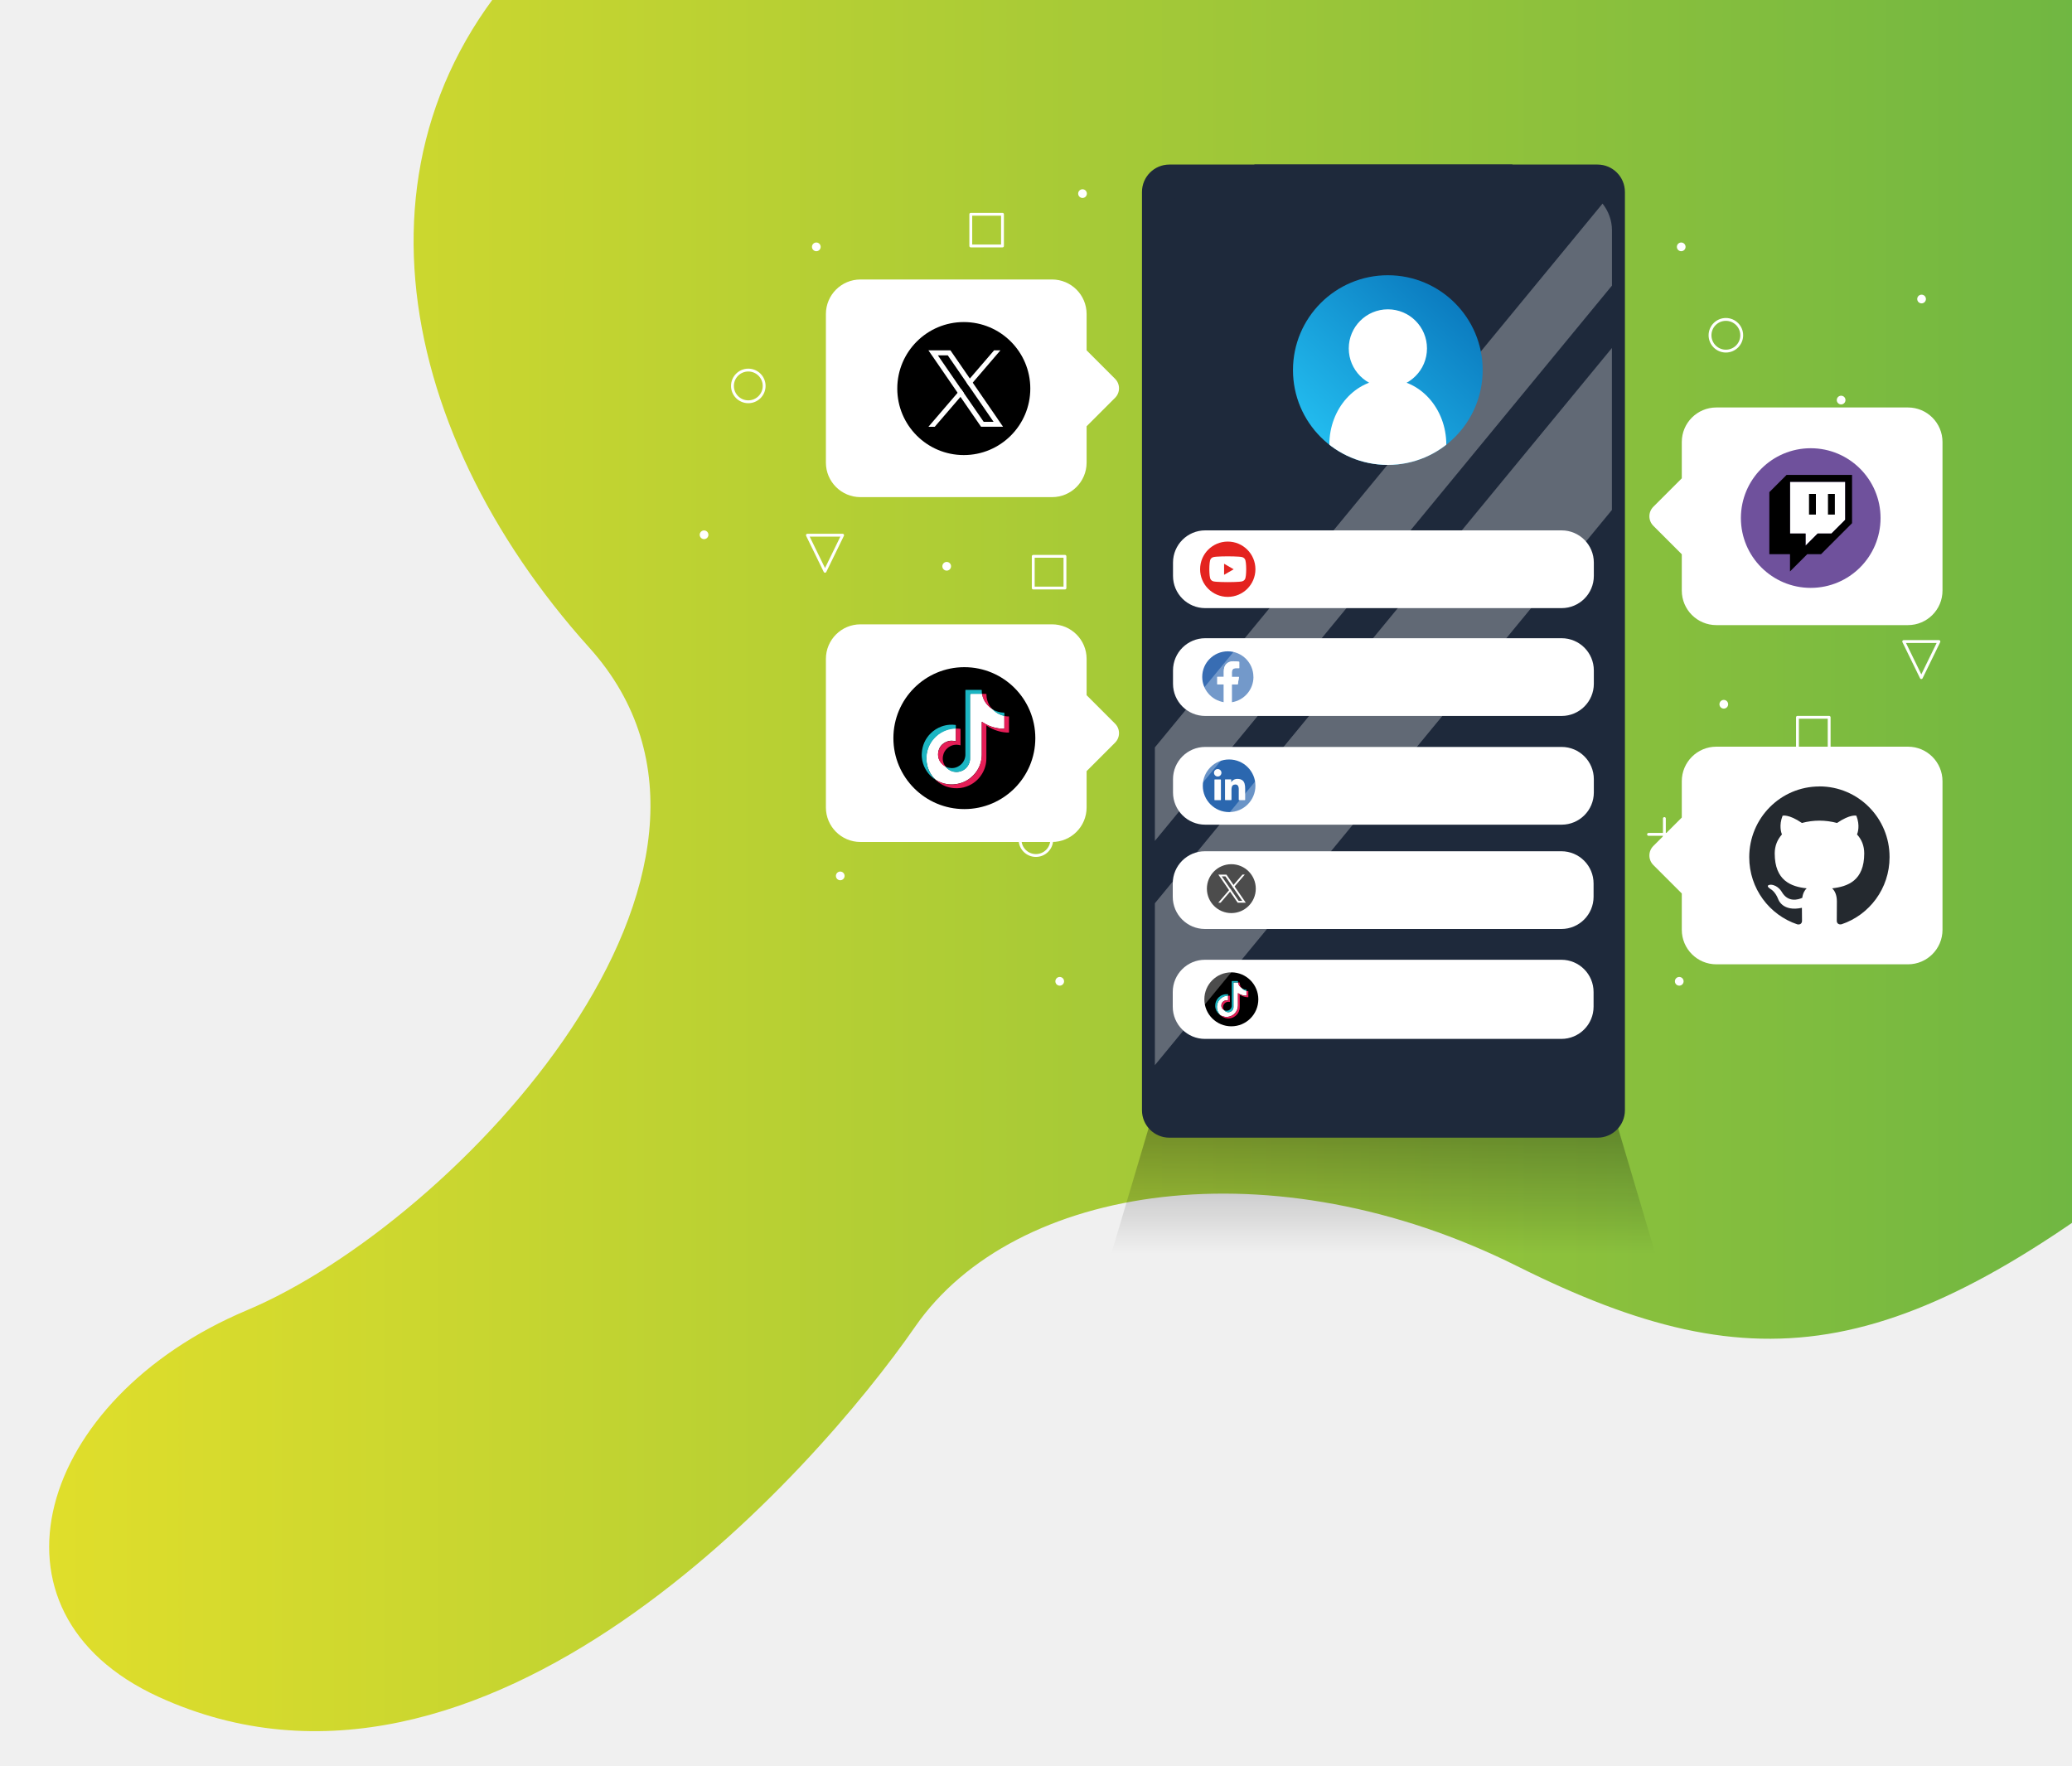
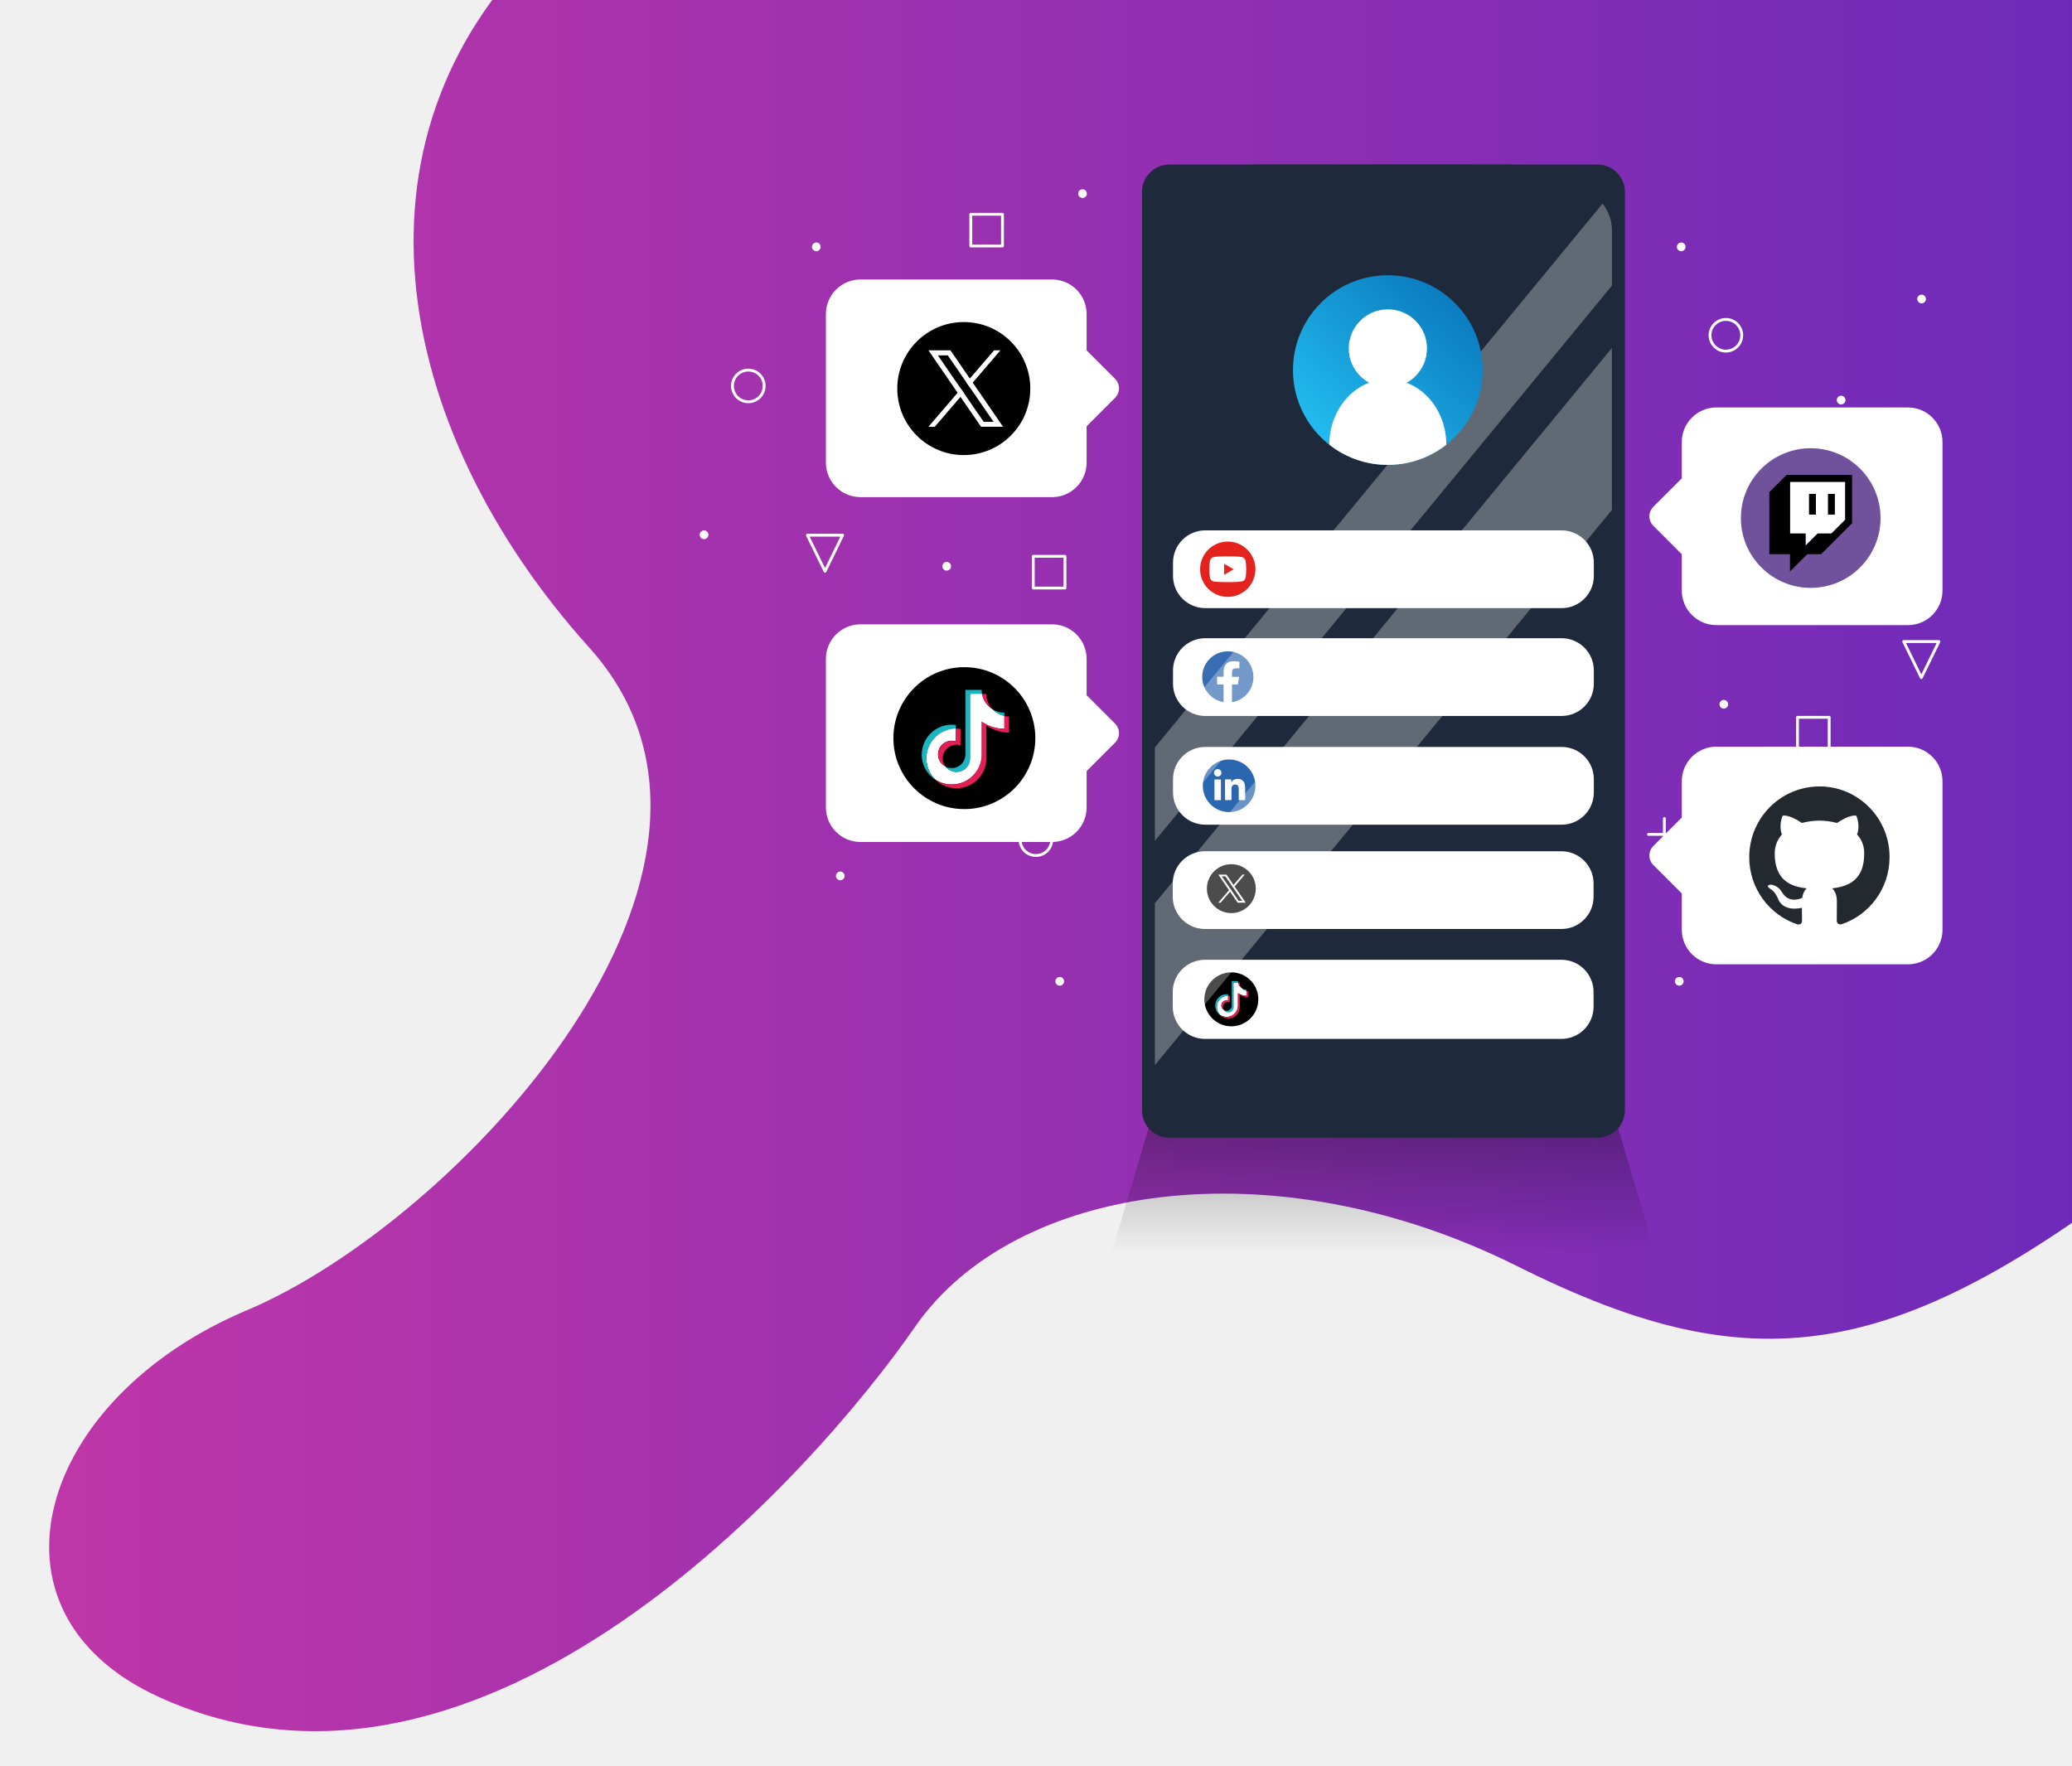
<svg xmlns="http://www.w3.org/2000/svg" id="Capa_1" data-name="Capa 1" viewBox="0 0 400 340.81">
  <defs>
    <style>
      .cls-1 {
        clip-path: url(#clippath);
      }

      .cls-2, .cls-3, .cls-4 {
        fill: none;
      }

      .cls-2, .cls-5, .cls-6, .cls-7, .cls-8, .cls-9, .cls-10, .cls-11, .cls-12, .cls-13, .cls-14, .cls-15, .cls-16, .cls-17, .cls-18 {
        stroke-width: 0px;
      }

      .cls-3, .cls-4 {
        stroke: #fff;
        stroke-linejoin: round;
        stroke-width: .55px;
      }

      .cls-19 {
        clip-path: url(#clippath-1);
      }

      .cls-5 {
        fill: url(#Degradado_sin_nombre_3);
      }

      .cls-6 {
        fill: url(#Degradado_sin_nombre_2);
      }

      .cls-7 {
        fill: url(#Degradado_sin_nombre);
      }

      .cls-20 {
        opacity: .3;
      }

      .cls-8 {
        fill: #24292f;
        fill-rule: evenodd;
      }

      .cls-10 {
        fill: #2b67af;
      }

      .cls-11 {
        fill: #6f519c;
      }

      .cls-12 {
        fill: #386db3;
      }

      .cls-13 {
        fill: #1bb5c2;
      }

      .cls-14 {
        fill: #1e293b;
      }

      .cls-15 {
        fill: #e51e57;
      }

      .cls-16 {
        fill: #e4231f;
      }

      .cls-17 {
        fill: #fdfdfd;
      }

      .cls-18 {
        fill: #fff;
      }

      .cls-4 {
        stroke-linecap: round;
      }
    </style>
    <clipPath id="clippath">
      <rect class="cls-2" x="3.24" y="-87.32" width="397.36" height="456.16" />
    </clipPath>
    <linearGradient id="Degradado_sin_nombre" data-name="Degradado sin nombre" x1="9.49" y1="134.79" x2="443.42" y2="134.79" gradientTransform="translate(0 255.68) scale(1 -1)" gradientUnits="userSpaceOnUse">
-       <stop offset="0" stop-color="#e0de2b" />
-       <stop offset=".99" stop-color="#65b344" />
+       <stop offset="0" stop-color="#BF36A8" />
+       <stop offset=".99" stop-color="#6529BB" />
    </linearGradient>
    <linearGradient id="Degradado_sin_nombre_2" data-name="Degradado sin nombre 2" x1="267.06" y1="94.37" x2="267.06" y2="13.57" gradientTransform="translate(0 255.68) scale(1 -1)" gradientUnits="userSpaceOnUse">
      <stop offset="0" stop-color="#000" />
      <stop offset="1" stop-color="#040405" stop-opacity="0" />
    </linearGradient>
    <linearGradient id="Degradado_sin_nombre_3" data-name="Degradado sin nombre 3" x1="255.34" y1="170.93" x2="280.5" y2="197.53" gradientTransform="translate(0 255.68) scale(1 -1)" gradientUnits="userSpaceOnUse">
      <stop offset="0" stop-color="#2be" />
      <stop offset="1" stop-color="#0b7cc0" />
    </linearGradient>
    <clipPath id="clippath-1">
      <circle class="cls-2" cx="267.92" cy="71.45" r="18.31" />
    </clipPath>
  </defs>
  <g id="Capa_1-2" data-name="Capa 1">
    <g>
      <g class="cls-1">
        <path class="cls-7" d="M30.6,327.6c-35.75-16.36-23.45-57.57,17.06-74.63,40.51-17.06,104.48-85.29,66.1-127.93S64.72,24.83,107.36-13.55c42.64-38.38,17.06-78.9,17.06-78.9h279.32s74.63,266.53,19.19,311.3c-55.44,44.78-83.16,49.04-130.07,25.59s-97.02-15.99-116.21,11.73-83.16,100.21-146.06,71.43h.01Z" />
      </g>
      <g>
        <g>
          <g>
            <g>
              <rect class="cls-3" x="187.41" y="41.37" width="6.12" height="6.12" />
              <path class="cls-3" d="M183.1,88.35h0c-1.69,0-3.06-1.37-3.06-3.06h0c0-1.69,1.37-3.06,3.06-3.06h0c1.69,0,3.06,1.37,3.06,3.06h0c0,1.69-1.37,3.06-3.06,3.06Z" />
              <polygon class="cls-3" points="162.67 103.33 159.27 110.3 155.87 103.33 162.67 103.33" />
              <rect class="cls-3" x="199.47" y="107.41" width="6.12" height="6.12" />
              <g>
                <line class="cls-4" x1="164" y1="130.36" x2="170.12" y2="130.36" />
                <line class="cls-4" x1="167.06" y1="127.3" x2="167.06" y2="133.43" />
              </g>
              <rect class="cls-3" x="187.53" y="132.71" width="6.12" height="6.12" />
              <path class="cls-3" d="M199.98,165.17h0c-1.69,0-3.06-1.37-3.06-3.06h0c0-1.69,1.37-3.06,3.06-3.06h0c1.69,0,3.06,1.37,3.06,3.06h0c0,1.69-1.37,3.06-3.06,3.06Z" />
              <path class="cls-3" d="M144.46,77.57h0c-1.69,0-3.06-1.37-3.06-3.06h0c0-1.69,1.37-3.06,3.06-3.06h0c1.69,0,3.06,1.37,3.06,3.06h0c0,1.69-1.37,3.06-3.06,3.06Z" />
              <circle class="cls-18" cx="200.38" cy="90.87" r=".84" />
              <circle class="cls-18" cx="208.98" cy="37.38" r=".84" />
              <circle class="cls-18" cx="177.73" cy="149.6" r=".84" />
              <path class="cls-18" d="M162.21,168.27c.46,0,.84.38.84.84s-.38.84-.84.84-.84-.38-.84-.84.38-.84.84-.84Z" />
              <circle class="cls-18" cx="193.88" cy="67.38" r=".84" />
              <circle class="cls-18" cx="157.59" cy="47.66" r=".84" />
              <circle class="cls-18" cx="182.76" cy="109.33" r=".84" />
              <circle class="cls-18" cx="135.92" cy="103.25" r=".84" />
              <circle class="cls-18" cx="207.72" cy="128" r=".84" />
              <circle class="cls-18" cx="204.58" cy="189.46" r=".84" />
            </g>
            <g>
              <path class="cls-3" d="M330.63,119.43h0c-1.69,0-3.06-1.37-3.06-3.06h0c0-1.69,1.37-3.06,3.06-3.06h0c1.69,0,3.06,1.37,3.06,3.06h0c0,1.69-1.37,3.06-3.06,3.06Z" />
              <polygon class="cls-3" points="374.31 123.86 370.91 130.83 367.51 123.86 374.31 123.86" />
              <rect class="cls-3" x="347" y="138.49" width="6.12" height="6.12" />
              <g>
                <line class="cls-4" x1="369.17" y1="96.48" x2="363.04" y2="96.48" />
                <line class="cls-4" x1="366.1" y1="99.54" x2="366.1" y2="93.42" />
              </g>
              <rect class="cls-3" x="339.52" y="88.02" width="6.12" height="6.12" />
              <path class="cls-3" d="M333.18,61.67h0c1.69,0,3.06,1.37,3.06,3.06h0c0,1.69-1.37,3.06-3.06,3.06h0c-1.69,0-3.06-1.37-3.06-3.06h0c0-1.69,1.37-3.06,3.06-3.06Z" />
              <circle class="cls-18" cx="332.78" cy="135.97" r=".84" />
              <circle class="cls-18" cx="324.18" cy="189.46" r=".84" />
              <circle class="cls-18" cx="355.43" cy="77.24" r=".84" />
              <circle class="cls-18" cx="370.96" cy="57.73" r=".84" />
              <circle class="cls-18" cx="339.28" cy="159.46" r=".84" />
              <circle class="cls-18" cx="370.4" cy="171.49" r=".84" />
              <circle class="cls-18" cx="350.4" cy="117.51" r=".84" />
              <circle class="cls-18" cx="325.44" cy="98.84" r=".84" />
              <circle class="cls-18" cx="324.56" cy="47.66" r=".84" />
              <g>
                <line class="cls-4" x1="324.37" y1="161.09" x2="318.25" y2="161.09" />
                <line class="cls-4" x1="321.31" y1="164.15" x2="321.31" y2="158.03" />
              </g>
            </g>
          </g>
          <g>
            <path class="cls-18" d="M215.26,73.13l-5.49-5.49v-7.01c0-3.69-2.99-6.67-6.67-6.67h-36.99c-3.69,0-6.67,2.99-6.67,6.67v28.68c0,3.69,2.99,6.67,6.67,6.67h36.99c3.69,0,6.67-2.99,6.67-6.67v-7.01l5.49-5.49c1.02-1.02,1.02-2.66,0-3.68h0Z" />
            <g>
              <path class="cls-18" d="M319.18,97.84l5.49-5.49v-7.01c0-3.69,2.99-6.67,6.67-6.67h36.99c3.69,0,6.67,2.99,6.67,6.67v28.68c0,3.69-2.99,6.67-6.67,6.67h-36.99c-3.69,0-6.67-2.99-6.67-6.67v-7.01l-5.49-5.49c-1.02-1.02-1.02-2.66,0-3.68Z" />
              <g>
                <circle class="cls-11" cx="349.56" cy="100.02" r="13.48" />
                <g>
                  <polygon class="cls-18" points="356.22 100.35 353.55 103.01 350.89 103.01 348.56 105.34 348.56 103.01 345.56 103.01 345.56 93.03 356.22 93.03 356.22 100.35" />
                  <g id="Layer_1-2" data-name="Layer 1-2">
                    <path class="cls-9" d="M344.9,91.69l-3.33,3.33v11.98h3.99v3.33l3.33-3.33h2.66l5.99-5.99v-9.32h-12.65.01ZM356.22,100.35l-2.66,2.66h-2.66l-2.33,2.33v-2.33h-3v-9.99h10.65v7.32h0Z" />
                    <rect class="cls-9" x="352.89" y="95.36" width="1.33" height="3.99" />
                    <rect class="cls-9" x="349.23" y="95.36" width="1.33" height="3.99" />
                  </g>
                </g>
              </g>
            </g>
            <g>
              <path class="cls-18" d="M319.18,163.33l5.49-5.49v-7.01c0-3.69,2.99-6.67,6.67-6.67h36.99c3.69,0,6.67,2.99,6.67,6.67v28.68c0,3.69-2.99,6.67-6.67,6.67h-36.99c-3.69,0-6.67-2.99-6.67-6.67v-7.01l-5.49-5.49c-1.02-1.02-1.02-2.66,0-3.68Z" />
              <path class="cls-8" d="M351.25,151.84c-7.5,0-13.56,6.11-13.56,13.66,0,6.04,3.88,11.15,9.27,12.96.67.14.92-.29.92-.66,0-.32-.02-1.4-.02-2.53-3.77.81-4.56-1.63-4.56-1.63-.61-1.58-1.5-1.99-1.5-1.99-1.23-.84.09-.84.09-.84,1.37.09,2.09,1.4,2.09,1.4,1.21,2.08,3.17,1.49,3.95,1.13.11-.88.47-1.49.85-1.83-3.01-.32-6.17-1.49-6.17-6.74,0-1.49.54-2.71,1.39-3.66-.13-.34-.61-1.74.13-3.62,0,0,1.15-.36,3.73,1.4,1.11-.3,2.25-.45,3.39-.45s2.31.16,3.39.45c2.58-1.76,3.73-1.4,3.73-1.4.74,1.88.27,3.28.13,3.62.88.95,1.39,2.17,1.39,3.66,0,5.25-3.17,6.4-6.2,6.74.49.43.92,1.24.92,2.53,0,1.83-.02,3.3-.02,3.75,0,.36.25.79.92.66,5.39-1.81,9.27-6.92,9.27-12.96.02-7.56-6.06-13.66-13.54-13.66h0Z" />
            </g>
            <g>
              <circle class="cls-9" cx="186.06" cy="75.02" r="12.84" />
              <g>
                <path class="cls-18" d="M192.61,80.89l-4.83-7.02-.55-.79-3.46-5.02-.29-.42h-4.25l1.04,1.5,4.59,6.68.55.79,3.69,5.36.29.42h4.25l-1.04-1.5h.01ZM189.9,81.44l-3.84-5.57-.55-.79-4.45-6.47h1.91l3.6,5.23.55.79,4.69,6.81h-1.91Z" />
                <polygon class="cls-18" points="185.52 75.07 186.07 75.87 185.42 76.62 180.45 82.4 179.23 82.4 184.87 75.83 185.52 75.07" />
                <polygon class="cls-18" points="193.13 67.64 187.78 73.88 187.13 74.63 186.58 73.84 187.23 73.08 190.86 68.86 191.91 67.64 193.13 67.64" />
              </g>
            </g>
            <path class="cls-18" d="M215.26,139.71l-5.49-5.49v-7.01c0-3.69-2.99-6.67-6.67-6.67h-36.99c-3.69,0-6.67,2.99-6.67,6.67v28.68c0,3.69,2.99,6.67,6.67,6.67h36.99c3.69,0,6.67-2.99,6.67-6.67v-7.01l5.49-5.49c1.02-1.02,1.02-2.66,0-3.68Z" />
            <g>
              <circle class="cls-9" cx="186.17" cy="142.51" r="13.7" />
              <g>
                <path class="cls-18" d="M182.51,148.01s.03.03.05.04c.15.11.26.26.41.38.45.36.96.56,1.54.59,1.38.09,2.58-.95,2.73-2.31v-12.5c0-.19.09-.28.28-.28h1.87c.06,0,.12,0,.17.03h0s.04.07.05.11c.24,1.1.82,1.99,1.73,2.65.06.04.1.09.16.14.04.03.08.07.12.1.15.08.25.22.38.32.5.42,1.07.71,1.71.87.06,0,.12,0,.16.07h0s.03.09.03.14v2.17c0,.17-.02.17-.19.17-.53,0-1.05-.07-1.56-.19-.88-.2-1.7-.56-2.46-1.06-.04-.03-.08-.08-.12-.06-.05.02-.03.09-.03.14v6.1c0,1.42-.46,2.7-1.39,3.78-.99,1.15-2.25,1.82-3.75,2-1.16.14-2.27-.07-3.31-.59-.17-.08-.33-.18-.48-.3-.05-.04-.1-.08-.14-.13-.36-.3-.61-.68-.85-1.08-.36-.61-.6-1.27-.71-1.97-.07-.4-.1-.8-.08-1.21.07-1.3.51-2.47,1.35-3.47.7-.84,1.58-1.43,2.62-1.79.43-.15.88-.24,1.34-.27.08,0,.17-.03.25-.02.04,0,.08,0,.12.03h0s.02.09.02.13v2.28c0,.07-.04.1-.11.08-.2-.06-.41-.08-.61-.09-.32-.02-.64.03-.94.14-1.01.37-1.62,1.09-1.75,2.16-.13,1.05.29,1.89,1.16,2.49.07.05.15.1.22.15l-.02.06Z" />
                <path class="cls-15" d="M180.62,150.57s.06.02.09.04c.66.4,1.36.66,2.12.78.38.06.77.09,1.15.07,1.29-.07,2.44-.5,3.44-1.32.96-.79,1.6-1.8,1.92-3,.1-.38.16-.77.18-1.16,0-.23,0-.45,0-.68v-5.95c.05,0,.07.02.1.04.69.47,1.44.82,2.24,1.04.44.12.89.2,1.35.24.19.02.39,0,.58.03.08,0,.09,0,.09-.09v-2.37c.17.02.34.06.52.07.11,0,.21.02.32,0,.05,0,.08.02.07.07v2.98q0,.08-.09.08c-.3,0-.59-.02-.89-.06-.6-.08-1.18-.23-1.75-.45-.54-.21-1.05-.48-1.53-.81-.03-.02-.06-.04-.11-.07v6.35c0,1.1-.29,2.13-.88,3.07-.71,1.13-1.7,1.93-2.95,2.38-.76.28-1.55.38-2.36.32-1.37-.1-2.55-.62-3.55-1.55-.03-.02-.05-.05-.07-.08v.02Z" />
                <path class="cls-13" d="M189.56,133.96h-2.12c-.1,0-.15.05-.15.15v12.23c0,.28-.02.56-.11.83-.31.95-.95,1.58-1.93,1.81-1.05.24-1.94-.08-2.65-.89,0,0-.02-.03-.03-.05.2.08.41.16.62.2.68.14,1.33.03,1.92-.34.69-.42,1.09-1.04,1.23-1.83.03-.15.03-.3.03-.45v-12.26c0-.19-.03-.17.16-.17h2.9q.1,0,.1.1c0,.22,0,.44.04.65v.02Z" />
                <path class="cls-13" d="M184.52,140.67c-.58.02-1.14.11-1.69.29-.79.26-1.49.67-2.11,1.24-.8.74-1.35,1.64-1.65,2.69-.11.37-.17.76-.2,1.15-.02.23-.02.47,0,.7.03.65.17,1.27.41,1.87.27.67.66,1.27,1.16,1.8,0,0,.02.02.02.04-.11-.05-.21-.13-.3-.21-.93-.74-1.59-1.67-1.96-2.81-.13-.4-.2-.8-.24-1.22-.03-.3-.03-.6,0-.9.05-.69.21-1.35.49-1.98.3-.66.7-1.24,1.22-1.75.6-.59,1.3-1.03,2.09-1.32.5-.18,1.01-.29,1.54-.33.38-.03.76-.02,1.14.03.05,0,.08.02.08.08v.63h0Z" />
                <path class="cls-15" d="M182.51,148.01c-.23-.1-.43-.26-.61-.43-.46-.44-.73-.98-.8-1.61-.15-1.32.69-2.46,1.84-2.82.49-.15.99-.16,1.49-.02.03,0,.06.02.09,0,.02-.04,0-.08,0-.12v-2.34c.29-.02.57,0,.85.04.04,0,.06.03.06.06v3.02s0,.07,0,.11c-.13-.02-.26-.06-.39-.08-.76-.11-1.44.07-2.04.54-.53.42-.85.96-.96,1.63-.12.7.03,1.35.43,1.94.02.02.03.05.05.07Z" />
                <path class="cls-15" d="M191.51,136.87c-.29-.17-.54-.38-.77-.62-.62-.64-1.01-1.39-1.17-2.26v-.02c.27-.02.53,0,.8,0,.05,0,.07.02.06.07v.06c0,.75.21,1.43.57,2.07.13.23.29.44.46.64.02.02.05.04.05.07h0Z" />
                <path class="cls-13" d="M193.88,138.24c-.76-.16-1.43-.5-2.01-1.02-.09-.08-.17-.15-.24-.24.03,0,.05,0,.07.03.46.26.95.44,1.48.52.2.03.41.06.62.05q.09,0,.09.08v.58h0Z" />
              </g>
            </g>
          </g>
        </g>
        <g>
          <g>
            <g>
              <path class="cls-6" d="M323.18,298.56h-112.23c-7.28,0-11.93-4.24-10.44-9.27l28.78-96.92c.46-1.56,3.98-2.8,7.86-2.8h59.81c3.88,0,7.4,1.24,7.86,2.8l28.78,96.92c1.49,5.03-3.15,9.27-10.44,9.27h.02Z" />
              <g>
                <g>
                  <rect class="cls-14" x="220.46" y="31.77" width="93.23" height="187.88" rx="5.29" ry="5.29" />
                  <rect class="cls-14" x="222.95" y="36.08" width="88.24" height="177.84" rx="5" ry="5" />
                  <rect class="cls-14" x="224.62" y="37.76" width="84.89" height="174.49" rx="4.46" ry="4.46" />
                  <path class="cls-14" d="M280.98,42.77h-27.82c-6.07,0-11-4.92-11-11h49.81c0,6.07-4.92,11-11,11h.01Z" />
                  <circle class="cls-14" cx="267.07" cy="38.23" r="1.43" />
                </g>
                <rect class="cls-18" x="226.4" y="164.35" width="81.24" height="15.01" rx="6.22" ry="6.22" />
                <rect class="cls-18" x="226.4" y="185.3" width="81.24" height="15.28" rx="6.22" ry="6.22" />
                <g>
                  <circle class="cls-9" cx="237.71" cy="171.57" r="4.72" />
                  <g>
                    <path class="cls-18" d="M240.12,173.73l-1.78-2.58-.2-.29-1.27-1.85-.11-.15h-1.56l.38.55,1.69,2.46.2.29,1.36,1.97.11.15h1.56l-.38-.55h0ZM239.12,173.93l-1.41-2.05-.2-.29-1.64-2.38h.7l1.32,1.92.2.29,1.72,2.51h-.7,0Z" />
                    <polygon class="cls-18" points="237.51 171.58 237.71 171.88 237.47 172.15 235.64 174.28 235.19 174.28 237.27 171.86 237.51 171.58" />
                    <polygon class="cls-18" points="240.31 168.85 238.34 171.14 238.1 171.42 237.9 171.13 238.14 170.85 239.47 169.3 239.86 168.85 240.31 168.85" />
                  </g>
                </g>
                <g>
                  <circle class="cls-9" cx="237.71" cy="192.94" r="5.21" />
                  <g>
                    <path class="cls-18" d="M236.32,195.03s0,.01.02.02c.06.04.1.1.15.14.17.14.36.21.58.23.52.03.98-.36,1.04-.88v-4.75c0-.07.03-.11.1-.11h.78s0,.03.02.04c.09.42.31.75.66,1.01.02.02.04.04.06.05.02.01.03.03.05.04.06.03.1.08.14.12.19.16.41.27.65.33.02,0,.05,0,.06.03h0s0,.03,0,.05v.82c0,.06,0,.07-.07.07-.2,0-.4-.03-.59-.07-.34-.08-.65-.21-.93-.4,0,0-.03-.03-.05-.02-.02,0,0,.04,0,.05v2.32c0,.54-.18,1.02-.53,1.44-.38.44-.85.69-1.43.76-.44.05-.86-.03-1.26-.22-.06-.03-.13-.07-.18-.11-.02-.02-.04-.03-.05-.05-.14-.11-.23-.26-.32-.41-.14-.23-.23-.48-.27-.75-.02-.15-.04-.3-.03-.46.03-.5.19-.94.51-1.32.27-.32.6-.54,1-.68.16-.06.33-.09.51-.1h.1s.03,0,.04.01h0v.92s-.02.04-.04.03c-.08-.02-.15-.03-.23-.04-.12,0-.24.01-.36.05-.38.14-.62.42-.66.82-.05.4.11.72.44.95.03.02.06.04.08.06h0Z" />
                    <path class="cls-15" d="M235.6,196s.02,0,.03.01c.25.15.52.25.81.3.14.02.29.03.44.03.49-.03.93-.19,1.31-.5.37-.3.61-.68.73-1.14.04-.14.06-.29.07-.44v-2.52s.03,0,.04.02c.26.18.55.31.85.4.17.05.34.08.51.09.07,0,.15,0,.22.01t.03-.03v-.91c.07,0,.13.02.2.03h.12s.03,0,.03.03v1.13s0,.03-.03.03c-.11,0-.23,0-.34-.02-.23-.03-.45-.09-.67-.17-.21-.08-.4-.18-.58-.31,0,0-.02-.01-.04-.03v2.41c0,.42-.11.81-.33,1.17-.27.43-.65.73-1.12.91-.29.11-.59.15-.9.12-.52-.04-.97-.24-1.35-.59,0,0-.02-.02-.03-.03h0Z" />
                    <path class="cls-13" d="M239,189.69h-.81s-.06.02-.06.06v4.65c0,.11,0,.21-.04.32-.12.36-.36.6-.73.69-.4.09-.74-.03-1.01-.34,0,0,0-.01,0-.02.08.03.15.06.24.08.26.05.5.01.73-.13.26-.16.41-.4.47-.7,0-.06,0-.11,0-.17v-4.66c0-.07,0-.06.06-.06h1.1s.04,0,.04.04c0,.08,0,.17,0,.25h0Z" />
                    <path class="cls-13" d="M237.08,192.24c-.22,0-.43.04-.64.11-.3.1-.57.26-.8.47-.31.28-.51.62-.63,1.02-.04.14-.06.29-.07.44v.27c0,.25.06.48.16.71.1.26.25.48.44.68h0s-.08-.04-.11-.07c-.36-.28-.61-.64-.74-1.07-.05-.15-.08-.3-.09-.46,0-.11,0-.23,0-.34.02-.26.08-.51.19-.75.11-.25.27-.47.46-.67.23-.22.49-.39.79-.5.19-.07.38-.11.58-.12.15-.01.29,0,.43,0,.02,0,.03,0,.03.03v.24h0Z" />
                    <path class="cls-15" d="M236.32,195.03c-.09-.04-.16-.1-.23-.16-.17-.17-.28-.37-.3-.61-.06-.5.26-.94.7-1.07.19-.06.38-.06.57,0h.03v-.95c.11,0,.22,0,.32.01t.02.02v1.19c-.05,0-.1-.02-.15-.03-.29-.04-.55.03-.78.21-.2.16-.32.37-.37.62-.04.27,0,.51.16.74,0,0,0,.02.02.03h0Z" />
                    <path class="cls-15" d="M239.74,190.8c-.11-.06-.2-.15-.29-.24-.23-.24-.38-.53-.45-.86h.3s.03,0,.02.02v.02c0,.28.08.54.22.79.05.09.11.17.17.24,0,0,.02.02.02.03h0Z" />
                    <path class="cls-13" d="M240.64,191.32c-.29-.06-.54-.19-.76-.39-.03-.03-.07-.06-.09-.09,0,0,.02,0,.03.01.17.1.36.17.56.2.08.01.16.02.23.02t.03.03v.22Z" />
                  </g>
                </g>
                <rect class="cls-18" x="226.45" y="144.21" width="81.24" height="15.01" rx="6.22" ry="6.22" />
                <rect class="cls-18" x="226.45" y="123.22" width="81.24" height="15.01" rx="6.22" ry="6.22" />
                <rect class="cls-18" x="226.45" y="102.4" width="81.24" height="15.01" rx="6.22" ry="6.22" />
                <g>
                  <circle class="cls-10" cx="237.28" cy="151.71" r="5.08" />
                  <g>
                    <path class="cls-17" d="M237.68,151.02c.08-.09.15-.19.24-.27.26-.25.57-.37.94-.37.2,0,.4.02.59.07.44.13.7.43.82.86.09.32.11.65.11.99v2.1c0,.07-.02.08-.08.08h-1.08c-.06,0-.08-.02-.08-.08v-2c0-.17,0-.33-.06-.5-.09-.3-.3-.45-.61-.44-.43.02-.65.23-.71.67,0,.1-.02.21-.02.31v1.95c0,.06-.02.08-.08.08h-1.09c-.06,0-.08-.02-.08-.07v-3.85c0-.06.02-.08.08-.08h1.04c.06,0,.08.02.08.08v.46h0Z" />
                    <path class="cls-17" d="M235.7,152.49v1.91c0,.07-.02.09-.09.09h-1.08c-.06,0-.08,0-.08-.07v-3.86c0-.05,0-.07.07-.07h1.1c.07,0,.08.03.08.09v1.92h0Z" />
                    <path class="cls-17" d="M235.8,149.2c0,.4-.32.72-.72.72s-.72-.33-.72-.72.33-.72.72-.72.72.32.72.72Z" />
                  </g>
                </g>
                <g>
                  <path class="cls-12" d="M241.97,130.69c0-2.73-2.21-4.94-4.94-4.94s-4.94,2.21-4.94,4.94c0,2.47,1.81,4.51,4.17,4.88v-3.45h-1.26v-1.43h1.26v-1.09c0-1.24.74-1.92,1.87-1.92.54,0,1.11.1,1.11.1v1.22h-.62c-.61,0-.81.38-.81.77v.93h1.37l-.22,1.43h-1.15v3.45c2.36-.37,4.17-2.42,4.17-4.88h0Z" />
                  <path class="cls-18" d="M238.95,132.12l.22-1.43h-1.37v-.93c0-.39.19-.77.81-.77h.62v-1.22s-.57-.1-1.11-.1c-1.13,0-1.87.68-1.87,1.92v1.09h-1.26v1.43h1.26v3.45c.25.04.51.06.77.06s.52-.02.77-.06v-3.45h1.16Z" />
                </g>
                <g>
                  <circle class="cls-16" cx="237.02" cy="109.9" r="5.34" />
                  <path class="cls-18" d="M240.43,108.19c-.08-.31-.32-.55-.63-.63-.55-.15-2.78-.15-2.78-.15,0,0-2.23,0-2.78.15-.31.08-.55.32-.63.63-.15.55-.15,1.71-.15,1.71,0,0,0,1.16.15,1.71.08.31.32.55.63.63.55.15,2.78.15,2.78.15,0,0,2.23,0,2.78-.15.31-.08.55-.32.63-.63.15-.55.15-1.71.15-1.71,0,0,0-1.16-.15-1.71ZM236.31,110.97v-2.13l1.85,1.07-1.85,1.07h0Z" />
                </g>
              </g>
            </g>
            <g class="cls-20">
              <path class="cls-18" d="M311.19,67.18l-88.24,107.21v31.14s0,.08,0,.12l88.23-107.19v-31.28Z" />
              <path class="cls-18" d="M222.95,162.35l88.24-107.21v-10.67c0-1.96-.7-3.74-1.82-5.16l-86.42,104.99v18.05Z" />
            </g>
          </g>
          <g>
            <circle class="cls-5" cx="267.92" cy="71.45" r="18.31" />
            <g class="cls-19">
              <g>
                <path class="cls-18" d="M275.48,67.27c0,4.17-3.38,7.55-7.55,7.55s-7.55-3.38-7.55-7.55,3.38-7.55,7.55-7.55,7.55,3.38,7.55,7.55Z" />
                <ellipse class="cls-18" cx="267.92" cy="85.85" rx="11.29" ry="12.62" />
              </g>
            </g>
          </g>
        </g>
      </g>
    </g>
  </g>
</svg>
